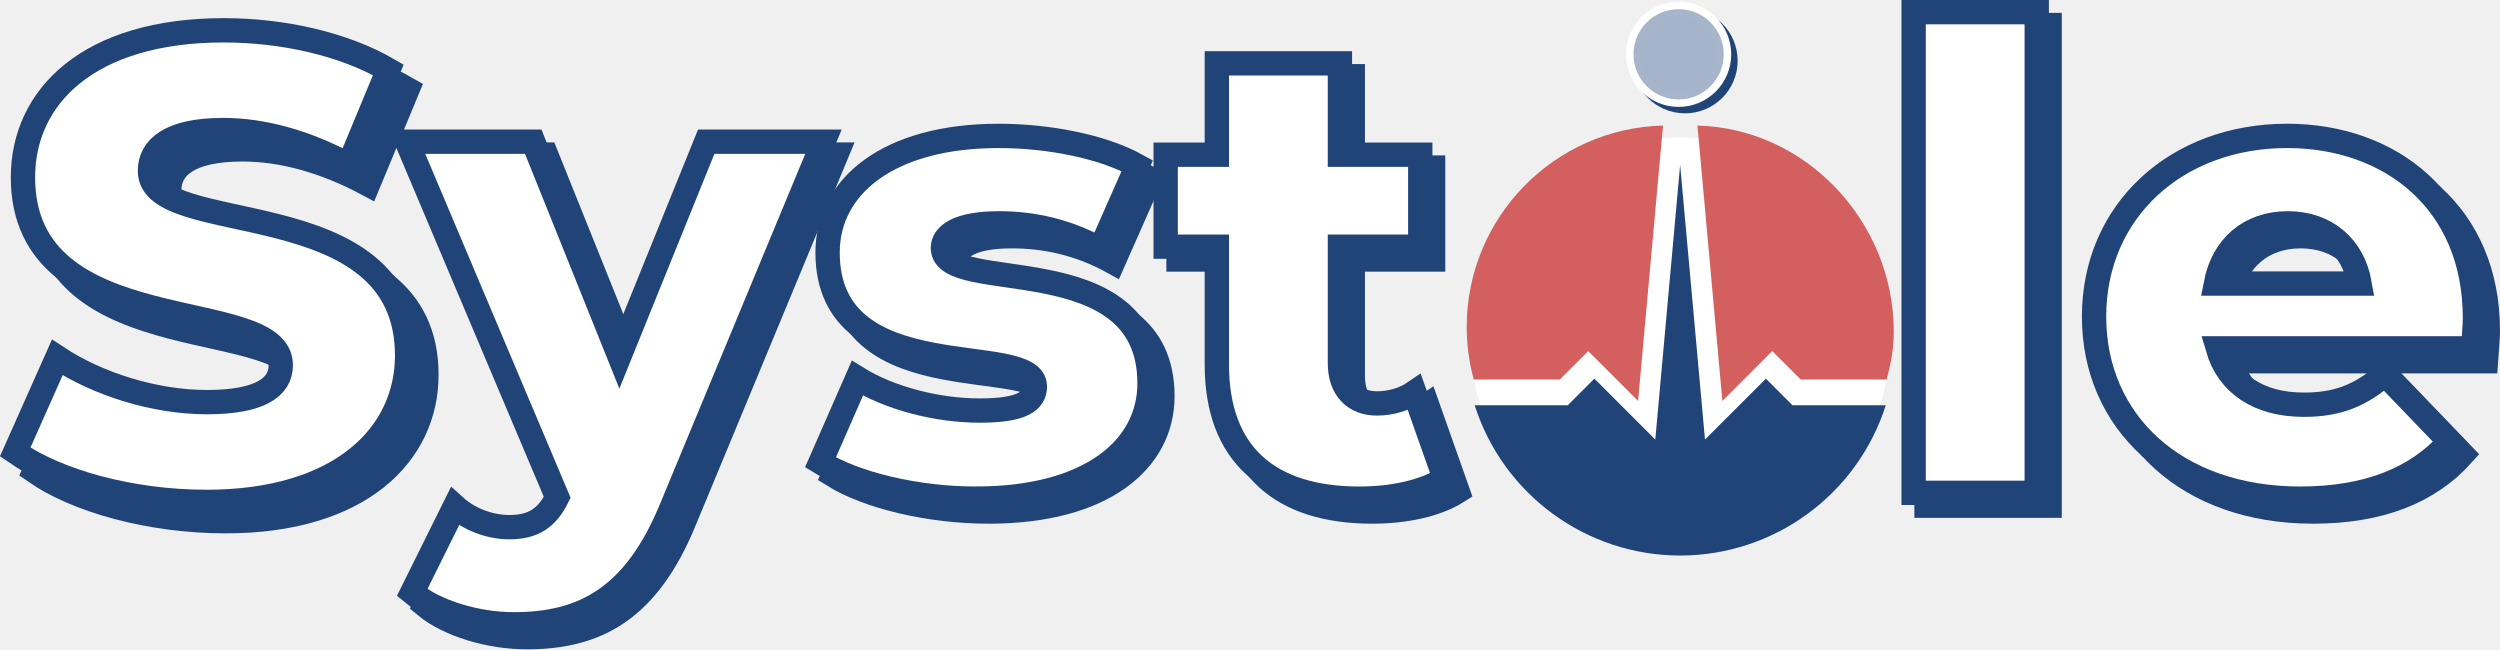
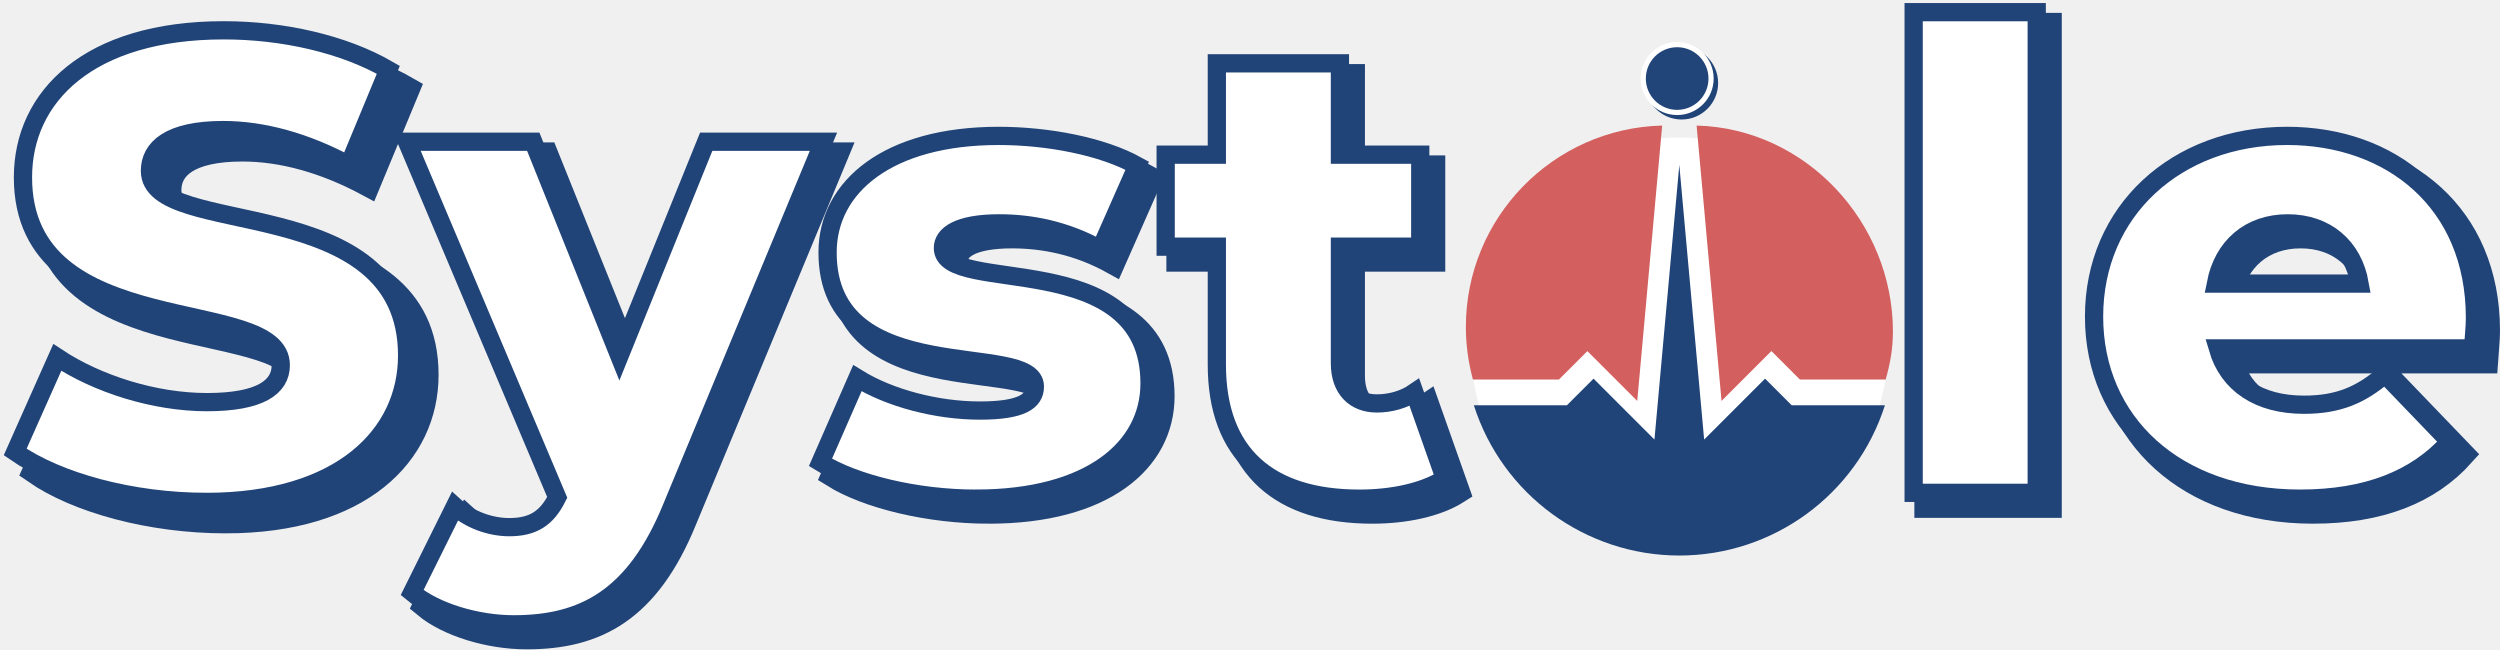
<svg xmlns="http://www.w3.org/2000/svg" width="205.579mm" height="53.398mm" viewBox="0 0 205.579 53.398" version="1.1" id="svg8">
  <defs id="defs2" />
  <g id="layer1" transform="translate(-11.36092,-10.41988)">
    <path d="M 70.492,23.132 63.354,40.764 56.269,23.132 H 45.882 l 12.359,29.245 c -0.852,1.705 -1.971,2.45 -3.942,2.45 -1.598,0 -3.303,-0.639 -4.475,-1.705 l -3.516,7.085 c 1.918,1.598 5.327,2.61 8.363,2.61 5.7,0 9.961,-2.184 12.998,-9.642 L 80.134,23.132 Z" style="font-style:normal;font-variant:normal;font-weight:800;font-stretch:normal;font-size:85.335px;line-height:1.25;font-family:Montserrat;-inkscape-font-specification:'Montserrat, Ultra-Bold';font-variant-ligatures:normal;font-variant-caps:normal;font-variant-numeric:normal;font-feature-settings:normal;text-align:start;letter-spacing:0px;word-spacing:0px;writing-mode:lr-tb;text-anchor:start;fill:#214478;fill-opacity:1;stroke:#214478;stroke-width:2;stroke-miterlimit:4;stroke-dasharray:none;stroke-opacity:1" id="path1227" />
    <path d="m 92.672,52.484 c 9.375,0 14.276,-4.155 14.276,-9.482 0,-11.453 -16.993,-7.138 -16.993,-11.133 0,-1.065 1.225,-2.024 4.634,-2.024 2.557,0 5.433,0.533 8.31,2.131 l 3.036,-6.872 c -2.877,-1.598 -7.351,-2.45 -11.4,-2.45 -9.056,0 -14.063,4.155 -14.063,9.588 0,11.559 17.046,7.138 17.046,11.027 0,1.225 -1.119,1.971 -4.528,1.971 -3.516,0 -7.404,-1.012 -10.068,-2.663 l -3.036,6.925 c 2.823,1.758 7.884,2.983 12.785,2.983 z" style="font-style:normal;font-variant:normal;font-weight:800;font-stretch:normal;font-size:85.335px;line-height:1.25;font-family:Montserrat;-inkscape-font-specification:'Montserrat, Ultra-Bold';font-variant-ligatures:normal;font-variant-caps:normal;font-variant-numeric:normal;font-feature-settings:normal;text-align:start;letter-spacing:0px;word-spacing:0px;writing-mode:lr-tb;text-anchor:start;fill:#214478;fill-opacity:1;stroke:#214478;stroke-width:2;stroke-miterlimit:4;stroke-dasharray:none;stroke-opacity:1" id="path1229" />
    <path d="m 128.729,43.747 c -0.852,0.586 -1.971,0.906 -3.09,0.906 -1.811,0 -3.036,-1.172 -3.036,-3.303 v -9.588 h 6.605 v -7.564 h -6.605 v -7.511 h -10.121 v 7.511 h -4.208 v 7.564 h 4.208 v 9.695 c 0,7.404 4.315,11.027 11.719,11.027 2.663,0 5.274,-0.533 7.032,-1.651 z" style="font-style:normal;font-variant:normal;font-weight:800;font-stretch:normal;font-size:85.335px;line-height:1.25;font-family:Montserrat;-inkscape-font-specification:'Montserrat, Ultra-Bold';font-variant-ligatures:normal;font-variant-caps:normal;font-variant-numeric:normal;font-feature-settings:normal;text-align:start;letter-spacing:0px;word-spacing:0px;writing-mode:lr-tb;text-anchor:start;fill:#214478;fill-opacity:1;stroke:#214478;stroke-width:2;stroke-miterlimit:4;stroke-dasharray:none;stroke-opacity:1" id="path1231" />
    <path d="m 169.782,52.004 h 10.121 V 12.478 h -10.121 z" style="font-style:normal;font-variant:normal;font-weight:800;font-stretch:normal;font-size:85.335px;line-height:1.25;font-family:Montserrat;-inkscape-font-specification:'Montserrat, Ultra-Bold';font-variant-ligatures:normal;font-variant-caps:normal;font-variant-numeric:normal;font-feature-settings:normal;text-align:start;letter-spacing:0px;word-spacing:0px;writing-mode:lr-tb;text-anchor:start;fill:#214478;fill-opacity:1;stroke:#214478;stroke-width:2;stroke-miterlimit:4;stroke-dasharray:none;stroke-opacity:1" id="path1233" />
    <path d="m 215.94,37.621 c 0,-9.535 -6.925,-14.969 -15.448,-14.969 -9.109,0 -15.874,6.179 -15.874,14.862 0,8.63 6.659,14.969 16.94,14.969 5.487,0 9.535,-1.598 12.305,-4.688 l -5.327,-5.54 c -1.971,1.705 -3.835,2.504 -6.659,2.504 -3.729,0 -6.233,-1.705 -7.085,-4.634 h 20.988 c 0.053,-0.799 0.16,-1.758 0.16,-2.504 z M 200.545,29.844 c 3.143,0 5.38,1.918 5.913,4.954 h -11.826 c 0.586,-3.036 2.77,-4.954 5.913,-4.954 z" style="font-style:normal;font-variant:normal;font-weight:800;font-stretch:normal;font-size:85.335px;line-height:1.25;font-family:Montserrat;-inkscape-font-specification:'Montserrat, Ultra-Bold';font-variant-ligatures:normal;font-variant-caps:normal;font-variant-numeric:normal;font-feature-settings:normal;text-align:start;letter-spacing:0px;word-spacing:0px;writing-mode:lr-tb;text-anchor:start;fill:#214478;fill-opacity:1;stroke:#214478;stroke-width:2;stroke-miterlimit:4;stroke-dasharray:none;stroke-opacity:1" id="path1235" />
    <path d="m 29.912,53.279 c 11.08,0 16.514,-5.54 16.514,-12.039 0,-13.744 -21.148,-9.482 -21.148,-15.182 0,-1.864 1.598,-3.356 6.019,-3.356 3.249,0 6.765,0.959 10.334,2.877 l 3.249,-7.831 c -3.676,-2.131 -8.683,-3.249 -13.53,-3.249 -11.08,0 -16.514,5.433 -16.514,12.092 0,13.85 21.201,9.535 21.201,15.448 0,1.811 -1.705,3.036 -6.073,3.036 -4.315,0 -9.003,-1.492 -12.305,-3.676 l -3.463,7.777 c 3.516,2.45 9.588,4.102 15.714,4.102 z" style="font-style:normal;font-variant:normal;font-weight:800;font-stretch:normal;font-size:85.335px;line-height:1.25;font-family:Montserrat;-inkscape-font-specification:'Montserrat, Ultra-Bold';font-variant-ligatures:normal;font-variant-caps:normal;font-variant-numeric:normal;font-feature-settings:normal;text-align:start;letter-spacing:0px;word-spacing:0px;writing-mode:lr-tb;text-anchor:start;fill:#214478;fill-opacity:1;stroke:#214478;stroke-width:2;stroke-miterlimit:4;stroke-dasharray:none;stroke-opacity:1" id="path1225" />
-     <path id="path989" style="font-style:normal;font-variant:normal;font-weight:800;font-stretch:normal;font-size:85.335px;line-height:1.25;font-family:Montserrat;-inkscape-font-specification:'Montserrat, Ultra-Bold';font-variant-ligatures:normal;font-variant-caps:normal;font-variant-numeric:normal;font-feature-settings:normal;text-align:start;letter-spacing:0px;word-spacing:0px;writing-mode:lr-tb;text-anchor:start;fill:#ffffff;fill-opacity:1;stroke:#214478;stroke-width:2;stroke-miterlimit:4;stroke-dasharray:none;stroke-opacity:1" d="m 28.325,51.692 c 11.08,0 16.514,-5.54 16.514,-12.039 0,-13.744 -21.148,-9.482 -21.148,-15.182 0,-1.864 1.598,-3.356 6.019,-3.356 3.249,0 6.765,0.959 10.334,2.877 l 3.249,-7.831 c -3.676,-2.131 -8.683,-3.249 -13.53,-3.249 -11.08,0 -16.514,5.433 -16.514,12.092 0,13.85 21.201,9.535 21.201,15.448 0,1.811 -1.705,3.036 -6.073,3.036 -4.315,0 -9.003,-1.492 -12.305,-3.676 l -3.463,7.777 c 3.516,2.45 9.588,4.102 15.714,4.102 z" />
-     <path id="path991" style="font-style:normal;font-variant:normal;font-weight:800;font-stretch:normal;font-size:85.335px;line-height:1.25;font-family:Montserrat;-inkscape-font-specification:'Montserrat, Ultra-Bold';font-variant-ligatures:normal;font-variant-caps:normal;font-variant-numeric:normal;font-feature-settings:normal;text-align:start;letter-spacing:0px;word-spacing:0px;writing-mode:lr-tb;text-anchor:start;fill:#ffffff;fill-opacity:1;stroke:#214478;stroke-width:2;stroke-miterlimit:4;stroke-dasharray:none;stroke-opacity:1" d="M 69.434,22.074 62.296,39.706 55.211,22.074 H 44.824 l 12.359,29.245 c -0.852,1.705 -1.971,2.45 -3.942,2.45 -1.598,0 -3.303,-0.639 -4.475,-1.705 l -3.516,7.085 c 1.918,1.598 5.327,2.61 8.363,2.61 5.7,0 9.961,-2.184 12.998,-9.642 l 12.465,-30.044 z" />
-     <path id="path993" style="font-style:normal;font-variant:normal;font-weight:800;font-stretch:normal;font-size:85.335px;line-height:1.25;font-family:Montserrat;-inkscape-font-specification:'Montserrat, Ultra-Bold';font-variant-ligatures:normal;font-variant-caps:normal;font-variant-numeric:normal;font-feature-settings:normal;text-align:start;letter-spacing:0px;word-spacing:0px;writing-mode:lr-tb;text-anchor:start;fill:#ffffff;fill-opacity:1;stroke:#214478;stroke-width:2;stroke-miterlimit:4;stroke-dasharray:none;stroke-opacity:1" d="m 91.614,51.425 c 9.375,0 14.276,-4.155 14.276,-9.482 0,-11.453 -16.993,-7.138 -16.993,-11.133 0,-1.065 1.225,-2.024 4.634,-2.024 2.557,0 5.433,0.533 8.31,2.131 l 3.036,-6.872 c -2.877,-1.598 -7.351,-2.45 -11.4,-2.45 -9.056,0 -14.063,4.155 -14.063,9.588 0,11.559 17.046,7.138 17.046,11.027 0,1.225 -1.119,1.971 -4.528,1.971 -3.516,0 -7.404,-1.012 -10.068,-2.663 l -3.036,6.925 c 2.823,1.758 7.884,2.983 12.785,2.983 z" />
-     <path id="path995" style="font-style:normal;font-variant:normal;font-weight:800;font-stretch:normal;font-size:85.335px;line-height:1.25;font-family:Montserrat;-inkscape-font-specification:'Montserrat, Ultra-Bold';font-variant-ligatures:normal;font-variant-caps:normal;font-variant-numeric:normal;font-feature-settings:normal;text-align:start;letter-spacing:0px;word-spacing:0px;writing-mode:lr-tb;text-anchor:start;fill:#ffffff;fill-opacity:1;stroke:#214478;stroke-width:2;stroke-miterlimit:4;stroke-dasharray:none;stroke-opacity:1" d="m 127.671,42.689 c -0.852,0.586 -1.971,0.906 -3.09,0.906 -1.811,0 -3.036,-1.172 -3.036,-3.303 v -9.588 h 6.605 v -7.564 h -6.605 v -7.511 h -10.121 v 7.511 h -4.208 v 7.564 h 4.208 v 9.695 c 0,7.404 4.315,11.027 11.719,11.027 2.663,0 5.274,-0.533 7.032,-1.651 z" />
-     <path id="path999" style="font-style:normal;font-variant:normal;font-weight:800;font-stretch:normal;font-size:85.335px;line-height:1.25;font-family:Montserrat;-inkscape-font-specification:'Montserrat, Ultra-Bold';font-variant-ligatures:normal;font-variant-caps:normal;font-variant-numeric:normal;font-feature-settings:normal;text-align:start;letter-spacing:0px;word-spacing:0px;writing-mode:lr-tb;text-anchor:start;fill:#ffffff;fill-opacity:1;stroke:#214478;stroke-width:2;stroke-miterlimit:4;stroke-dasharray:none;stroke-opacity:1" d="m 168.723,50.946 h 10.121 V 11.42 h -10.121 z" />
-     <path id="path1001" style="font-style:normal;font-variant:normal;font-weight:800;font-stretch:normal;font-size:85.335px;line-height:1.25;font-family:Montserrat;-inkscape-font-specification:'Montserrat, Ultra-Bold';font-variant-ligatures:normal;font-variant-caps:normal;font-variant-numeric:normal;font-feature-settings:normal;text-align:start;letter-spacing:0px;word-spacing:0px;writing-mode:lr-tb;text-anchor:start;fill:#ffffff;fill-opacity:1;stroke:#214478;stroke-width:2;stroke-miterlimit:4;stroke-dasharray:none;stroke-opacity:1" d="m 214.881,36.563 c 0,-9.535 -6.925,-14.969 -15.448,-14.969 -9.109,0 -15.874,6.179 -15.874,14.862 0,8.63 6.659,14.969 16.94,14.969 5.487,0 9.535,-1.598 12.305,-4.688 l -5.327,-5.54 c -1.971,1.705 -3.835,2.504 -6.659,2.504 -3.729,0 -6.233,-1.705 -7.085,-4.634 h 20.988 c 0.053,-0.799 0.16,-1.758 0.16,-2.504 z m -15.395,-7.777 c 3.143,0 5.38,1.918 5.913,4.954 h -11.826 c 0.586,-3.036 2.77,-4.954 5.913,-4.954 z" />
-     <circle style="opacity:1;fill:#ffffff;fill-opacity:1;stroke:#ffffff;stroke-width:4.87;stroke-linejoin:round;stroke-miterlimit:4;stroke-dasharray:none;stroke-dashoffset:0;stroke-opacity:1" id="path1218-5-0" cx="149.529" cy="38.888" r="14.725" />
-     <path style="opacity:1;fill:#d35f5f;fill-opacity:1;stroke:none;stroke-width:0.5;stroke-linejoin:round;stroke-miterlimit:4;stroke-dasharray:none;stroke-dashoffset:0;stroke-opacity:0.392" d="m 148.114,20.743 c -8.979,0.233 -16.14,7.576 -16.143,16.558 -5.8e-4,1.463 0.197,2.919 0.581,4.33 h 7.07 l 2.341,-2.34 4.1,4.1 z" id="path837-0" />
-     <path style="opacity:1;fill:#214478;fill-opacity:1;stroke:none;stroke-width:0.5;stroke-linejoin:round;stroke-miterlimit:4;stroke-dasharray:none;stroke-dashoffset:0;stroke-opacity:1" d="m 149.522,23.986 -2.044,22.578 -5.008,-5.007 -2.193,2.191 h -7.65 c 2.348,7.352 9.176,12.345 16.894,12.355 7.723,-0.003 14.559,-4.998 16.909,-12.355 h -7.666 l -2.191,-2.191 -5.008,5.007 z" id="path837-3-5" />
-     <path style="opacity:1;fill:#d35f5f;fill-opacity:1;stroke:none;stroke-width:0.5;stroke-linejoin:round;stroke-miterlimit:4;stroke-dasharray:none;stroke-dashoffset:0;stroke-opacity:0.392" d="m 150.945,20.746 2.049,22.641 4.101,-4.1 2.34,2.34 h 7.058 c 0.389,-1.411 0.589,-2.49 0.595,-3.953 -0.008,-8.979 -7.166,-16.696 -16.143,-16.929 z" id="path837-36-6" />
-     <g id="g1351" transform="translate(0.2203969,1.058333)">
-       <g id="g1360" transform="translate(-0.1336348,-0.4009043)">
+     <path id="path989" style="font-style:normal;font-variant:normal;font-weight:800;font-stretch:normal;font-size:85.335px;line-height:1.25;font-family:Montserrat;-inkscape-font-specification:'Montserrat, Ultra-Bold';font-variant-ligatures:normal;font-variant-caps:normal;font-variant-numeric:normal;font-feature-settings:normal;text-align:start;letter-spacing:0px;word-spacing:0px;writing-mode:lr-tb;text-anchor:start;fill:#ffffff;fill-opacity:1;stroke:#214478;stroke-width:1.5;stroke-miterlimit:4;stroke-dasharray:none;stroke-opacity:1" d="m 28.325,51.692 c 11.08,0 16.514,-5.54 16.514,-12.039 0,-13.744 -21.148,-9.482 -21.148,-15.182 0,-1.864 1.598,-3.356 6.019,-3.356 3.249,0 6.765,0.959 10.334,2.877 l 3.249,-7.831 c -3.676,-2.131 -8.683,-3.249 -13.53,-3.249 -11.08,0 -16.514,5.433 -16.514,12.092 0,13.85 21.201,9.535 21.201,15.448 0,1.811 -1.705,3.036 -6.073,3.036 -4.315,0 -9.003,-1.492 -12.305,-3.676 l -3.463,7.777 c 3.516,2.45 9.588,4.102 15.714,4.102 z" />
+     <path id="path991" style="font-style:normal;font-variant:normal;font-weight:800;font-stretch:normal;font-size:85.335px;line-height:1.25;font-family:Montserrat;-inkscape-font-specification:'Montserrat, Ultra-Bold';font-variant-ligatures:normal;font-variant-caps:normal;font-variant-numeric:normal;font-feature-settings:normal;text-align:start;letter-spacing:0px;word-spacing:0px;writing-mode:lr-tb;text-anchor:start;fill:#ffffff;fill-opacity:1;stroke:#214478;stroke-width:1.5;stroke-miterlimit:4;stroke-dasharray:none;stroke-opacity:1" d="M 69.434,22.074 62.296,39.706 55.211,22.074 H 44.824 l 12.359,29.245 c -0.852,1.705 -1.971,2.45 -3.942,2.45 -1.598,0 -3.303,-0.639 -4.475,-1.705 l -3.516,7.085 c 1.918,1.598 5.327,2.61 8.363,2.61 5.7,0 9.961,-2.184 12.998,-9.642 l 12.465,-30.044 z" />
+     <path id="path993" style="font-style:normal;font-variant:normal;font-weight:800;font-stretch:normal;font-size:85.335px;line-height:1.25;font-family:Montserrat;-inkscape-font-specification:'Montserrat, Ultra-Bold';font-variant-ligatures:normal;font-variant-caps:normal;font-variant-numeric:normal;font-feature-settings:normal;text-align:start;letter-spacing:0px;word-spacing:0px;writing-mode:lr-tb;text-anchor:start;fill:#ffffff;fill-opacity:1;stroke:#214478;stroke-width:1.5;stroke-miterlimit:4;stroke-dasharray:none;stroke-opacity:1" d="m 91.614,51.425 c 9.375,0 14.276,-4.155 14.276,-9.482 0,-11.453 -16.993,-7.138 -16.993,-11.133 0,-1.065 1.225,-2.024 4.634,-2.024 2.557,0 5.433,0.533 8.31,2.131 l 3.036,-6.872 c -2.877,-1.598 -7.351,-2.45 -11.4,-2.45 -9.056,0 -14.063,4.155 -14.063,9.588 0,11.559 17.046,7.138 17.046,11.027 0,1.225 -1.119,1.971 -4.528,1.971 -3.516,0 -7.404,-1.012 -10.068,-2.663 l -3.036,6.925 c 2.823,1.758 7.884,2.983 12.785,2.983 z" />
+     <path id="path995" style="font-style:normal;font-variant:normal;font-weight:800;font-stretch:normal;font-size:85.335px;line-height:1.25;font-family:Montserrat;-inkscape-font-specification:'Montserrat, Ultra-Bold';font-variant-ligatures:normal;font-variant-caps:normal;font-variant-numeric:normal;font-feature-settings:normal;text-align:start;letter-spacing:0px;word-spacing:0px;writing-mode:lr-tb;text-anchor:start;fill:#ffffff;fill-opacity:1;stroke:#214478;stroke-width:1.5;stroke-miterlimit:4;stroke-dasharray:none;stroke-opacity:1" d="m 127.671,42.689 c -0.852,0.586 -1.971,0.906 -3.09,0.906 -1.811,0 -3.036,-1.172 -3.036,-3.303 v -9.588 h 6.605 v -7.564 h -6.605 v -7.511 h -10.121 v 7.511 h -4.208 v 7.564 h 4.208 v 9.695 c 0,7.404 4.315,11.027 11.719,11.027 2.663,0 5.274,-0.533 7.032,-1.651 z" />
+     <path id="path999" style="font-style:normal;font-variant:normal;font-weight:800;font-stretch:normal;font-size:85.335px;line-height:1.25;font-family:Montserrat;-inkscape-font-specification:'Montserrat, Ultra-Bold';font-variant-ligatures:normal;font-variant-caps:normal;font-variant-numeric:normal;font-feature-settings:normal;text-align:start;letter-spacing:0px;word-spacing:0px;writing-mode:lr-tb;text-anchor:start;fill:#ffffff;fill-opacity:1;stroke:#214478;stroke-width:1.5;stroke-miterlimit:4;stroke-dasharray:none;stroke-opacity:1" d="m 168.723,50.946 h 10.121 V 11.42 h -10.121 z" />
+     <path id="path1001" style="font-style:normal;font-variant:normal;font-weight:800;font-stretch:normal;font-size:85.335px;line-height:1.25;font-family:Montserrat;-inkscape-font-specification:'Montserrat, Ultra-Bold';font-variant-ligatures:normal;font-variant-caps:normal;font-variant-numeric:normal;font-feature-settings:normal;text-align:start;letter-spacing:0px;word-spacing:0px;writing-mode:lr-tb;text-anchor:start;fill:#ffffff;fill-opacity:1;stroke:#214478;stroke-width:1.5;stroke-miterlimit:4;stroke-dasharray:none;stroke-opacity:1" d="m 214.881,36.563 c 0,-9.535 -6.925,-14.969 -15.448,-14.969 -9.109,0 -15.874,6.179 -15.874,14.862 0,8.63 6.659,14.969 16.94,14.969 5.487,0 9.535,-1.598 12.305,-4.688 l -5.327,-5.54 c -1.971,1.705 -3.835,2.504 -6.659,2.504 -3.729,0 -6.233,-1.705 -7.085,-4.634 h 20.988 c 0.053,-0.799 0.16,-1.758 0.16,-2.504 z m -15.395,-7.777 c 3.143,0 5.38,1.918 5.913,4.954 h -11.826 c 0.586,-3.036 2.77,-4.954 5.913,-4.954 z" />
+     <g id="g850" transform="translate(-0.06914098)">
+       <circle r="14.725" cy="38.888" cx="149.529" id="path1218-5-0" style="opacity:1;fill:#ffffff;fill-opacity:1;stroke:#ffffff;stroke-width:4.87;stroke-linejoin:round;stroke-miterlimit:4;stroke-dasharray:none;stroke-dashoffset:0;stroke-opacity:1" />
+       <path id="path837-0" d="m 148.114,20.743 c -8.979,0.233 -16.14,7.576 -16.143,16.558 -5.8e-4,1.463 0.197,2.919 0.581,4.33 h 7.07 l 2.341,-2.34 4.1,4.1 z" style="opacity:1;fill:#d35f5f;fill-opacity:1;stroke:none;stroke-width:0.5;stroke-linejoin:round;stroke-miterlimit:4;stroke-dasharray:none;stroke-dashoffset:0;stroke-opacity:0.392" />
+       <path id="path837-3-5" d="m 149.522,23.986 -2.044,22.578 -5.008,-5.007 -2.193,2.191 h -7.65 c 2.348,7.352 9.176,12.345 16.894,12.355 7.723,-0.003 14.559,-4.998 16.909,-12.355 h -7.666 l -2.191,-2.191 -5.008,5.007 z" style="opacity:1;fill:#214478;fill-opacity:1;stroke:none;stroke-width:0.5;stroke-linejoin:round;stroke-miterlimit:4;stroke-dasharray:none;stroke-dashoffset:0;stroke-opacity:1" />
+       <path id="path837-36-6" d="m 150.945,20.746 2.049,22.641 4.101,-4.1 2.34,2.34 h 7.058 c 0.389,-1.411 0.589,-2.49 0.595,-3.953 -0.008,-8.979 -7.166,-16.696 -16.143,-16.929 z" style="opacity:1;fill:#d35f5f;fill-opacity:1;stroke:none;stroke-width:0.5;stroke-linejoin:round;stroke-miterlimit:4;stroke-dasharray:none;stroke-dashoffset:0;stroke-opacity:0.392" />
+     </g>
+     <g transform="translate(0.08676208,3.303262)" id="g1360">
+       <g id="g844" transform="matrix(0.6942137,0,0,0.6942137,45.53706,3.696998)">
        <circle r="3.711" cy="14.758" cx="149.838" id="circle1355" style="opacity:1;fill:#214478;fill-opacity:1;stroke:#214478;stroke-width:1.227;stroke-linejoin:round;stroke-miterlimit:4;stroke-dasharray:none;stroke-dashoffset:0;stroke-opacity:1" />
        <circle style="opacity:1;fill:#ffffff;fill-opacity:0.987;stroke:#ffffff;stroke-width:1.227;stroke-linejoin:round;stroke-miterlimit:4;stroke-dasharray:none;stroke-dashoffset:0;stroke-opacity:1" id="circle1353" cx="149.309" cy="14.229" r="3.711" />
-         <circle r="3.711" cy="14.229" cx="149.309" id="circle1343" style="opacity:1;fill:#214478;fill-opacity:0.392;stroke:none;stroke-width:1.227;stroke-linejoin:round;stroke-miterlimit:4;stroke-dasharray:none;stroke-dashoffset:0;stroke-opacity:1" />
+         <circle r="3.711" cy="14.229" cx="149.309" id="circle1343" style="opacity:1;fill:#214478;fill-opacity:0.99;stroke:none;stroke-width:1.227;stroke-linejoin:round;stroke-miterlimit:4;stroke-dasharray:none;stroke-dashoffset:0;stroke-opacity:1" />
      </g>
    </g>
  </g>
</svg>
